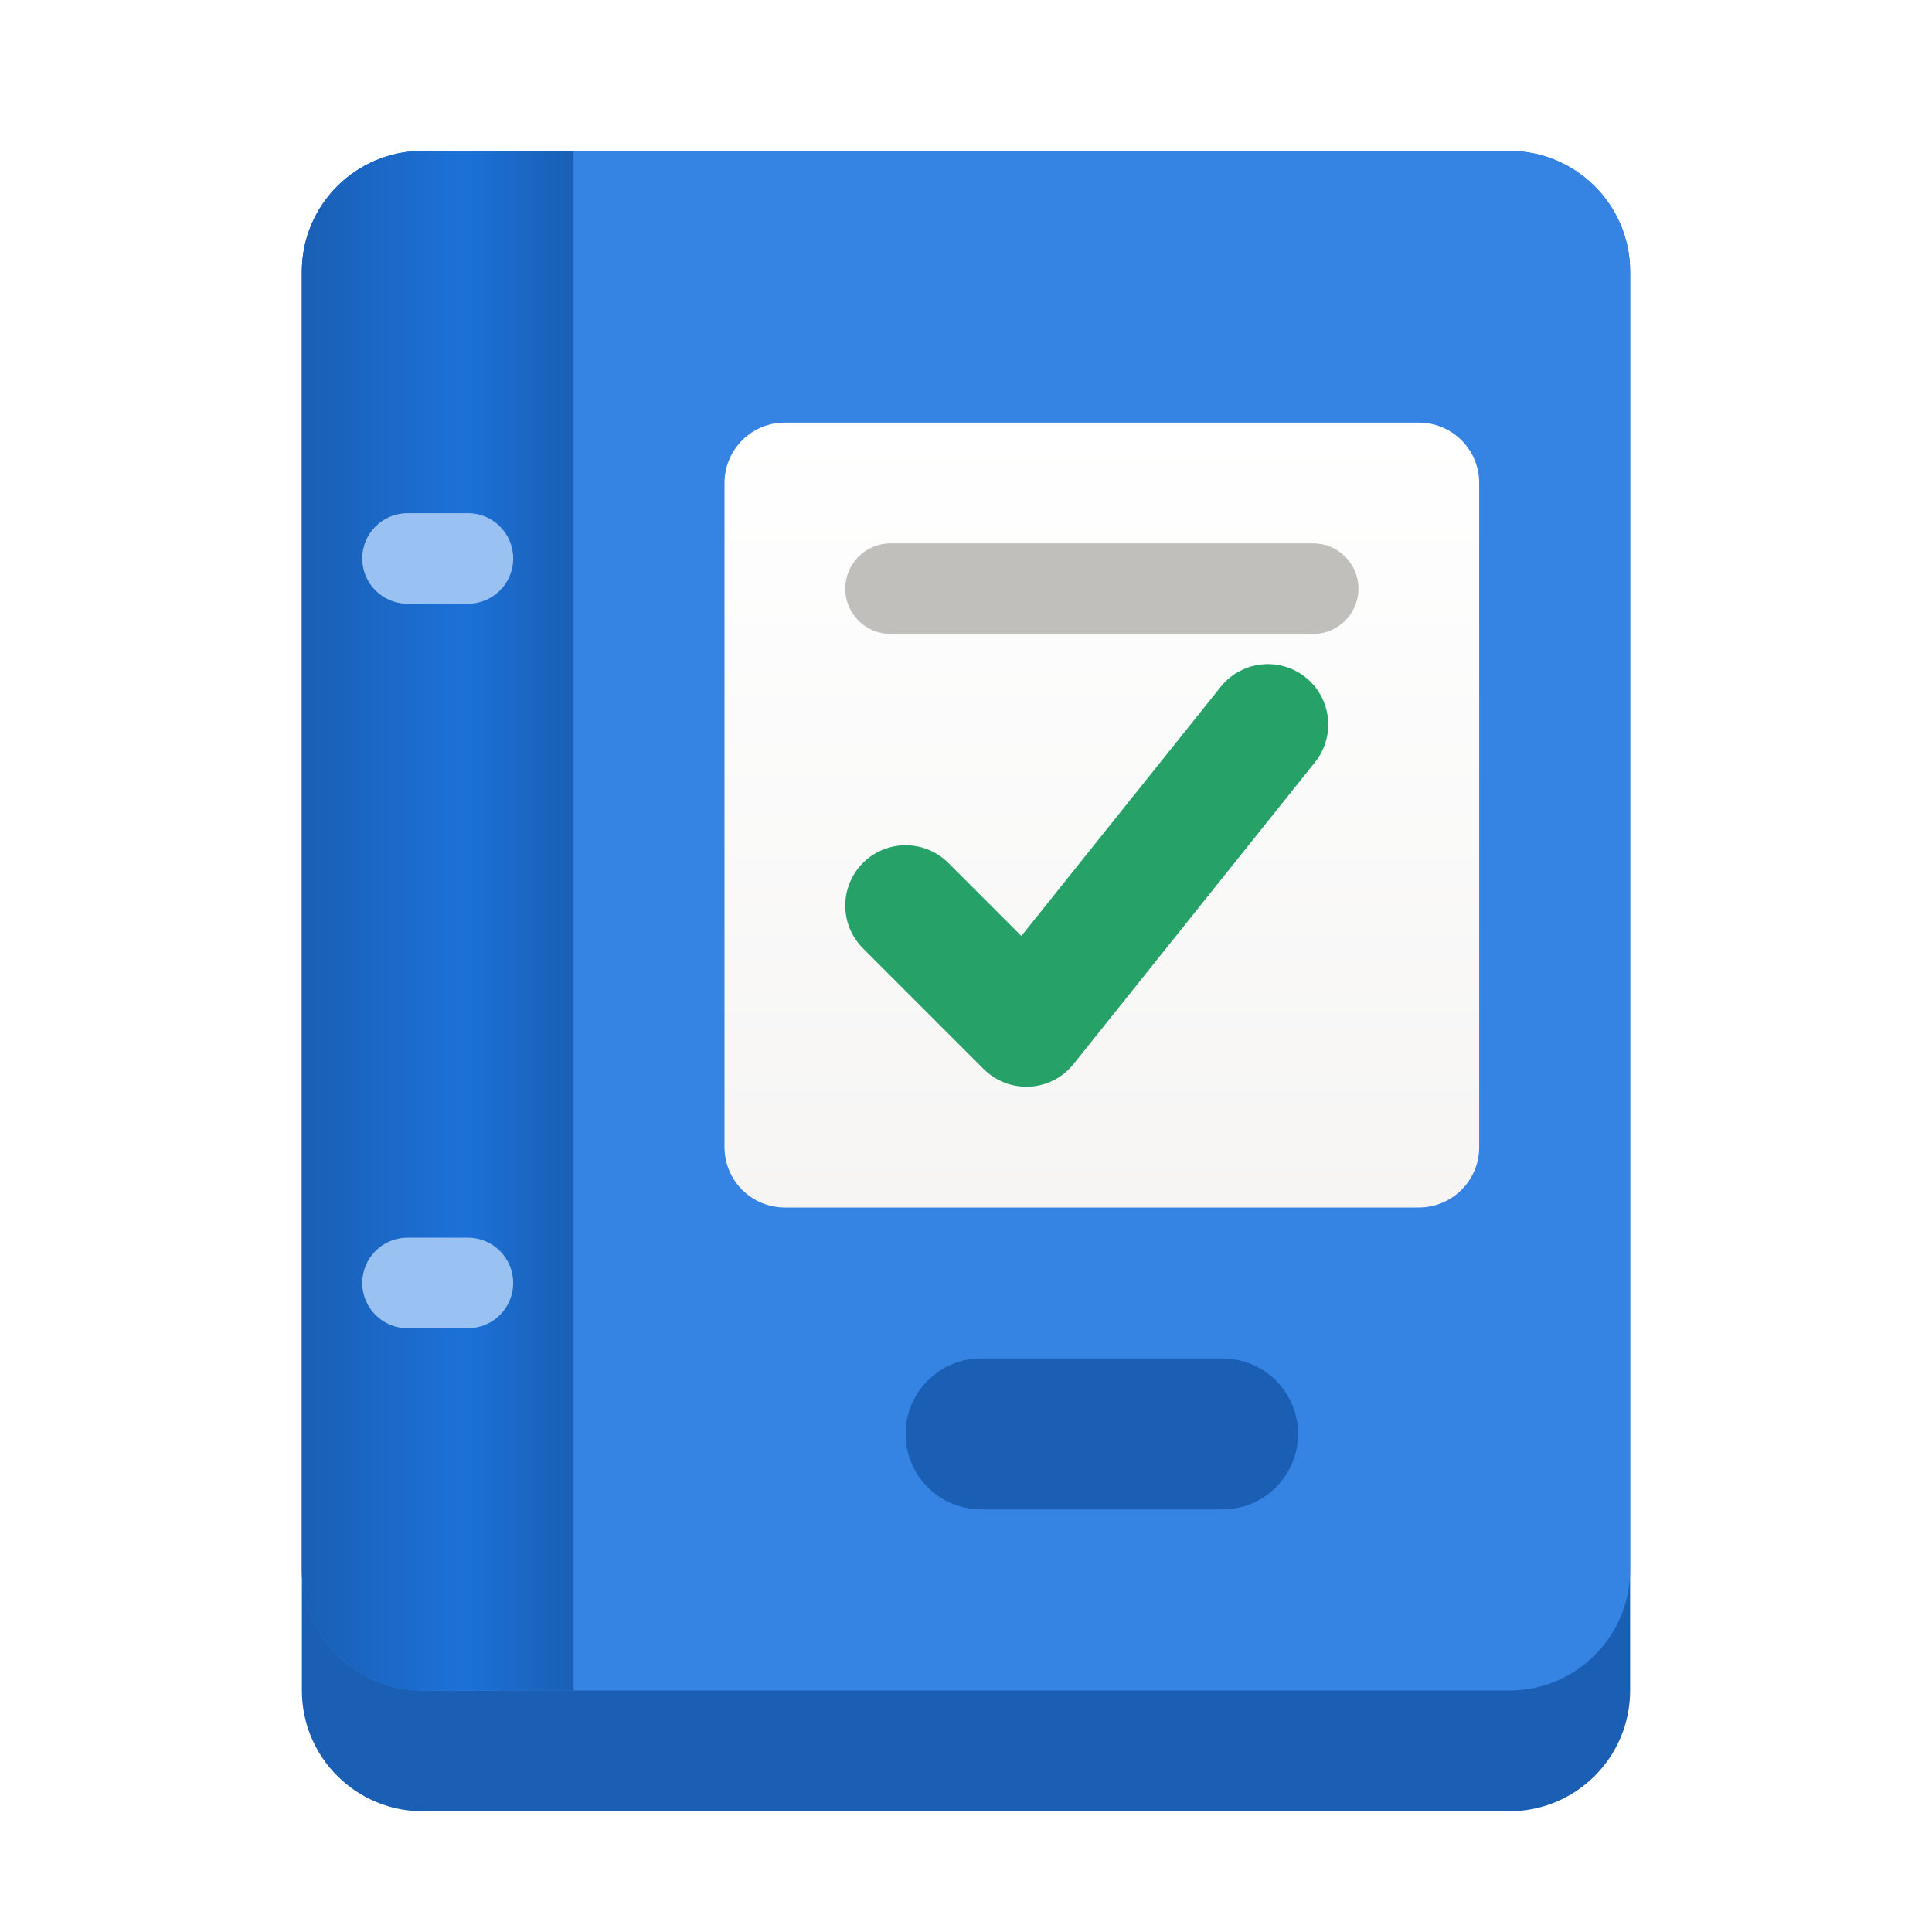
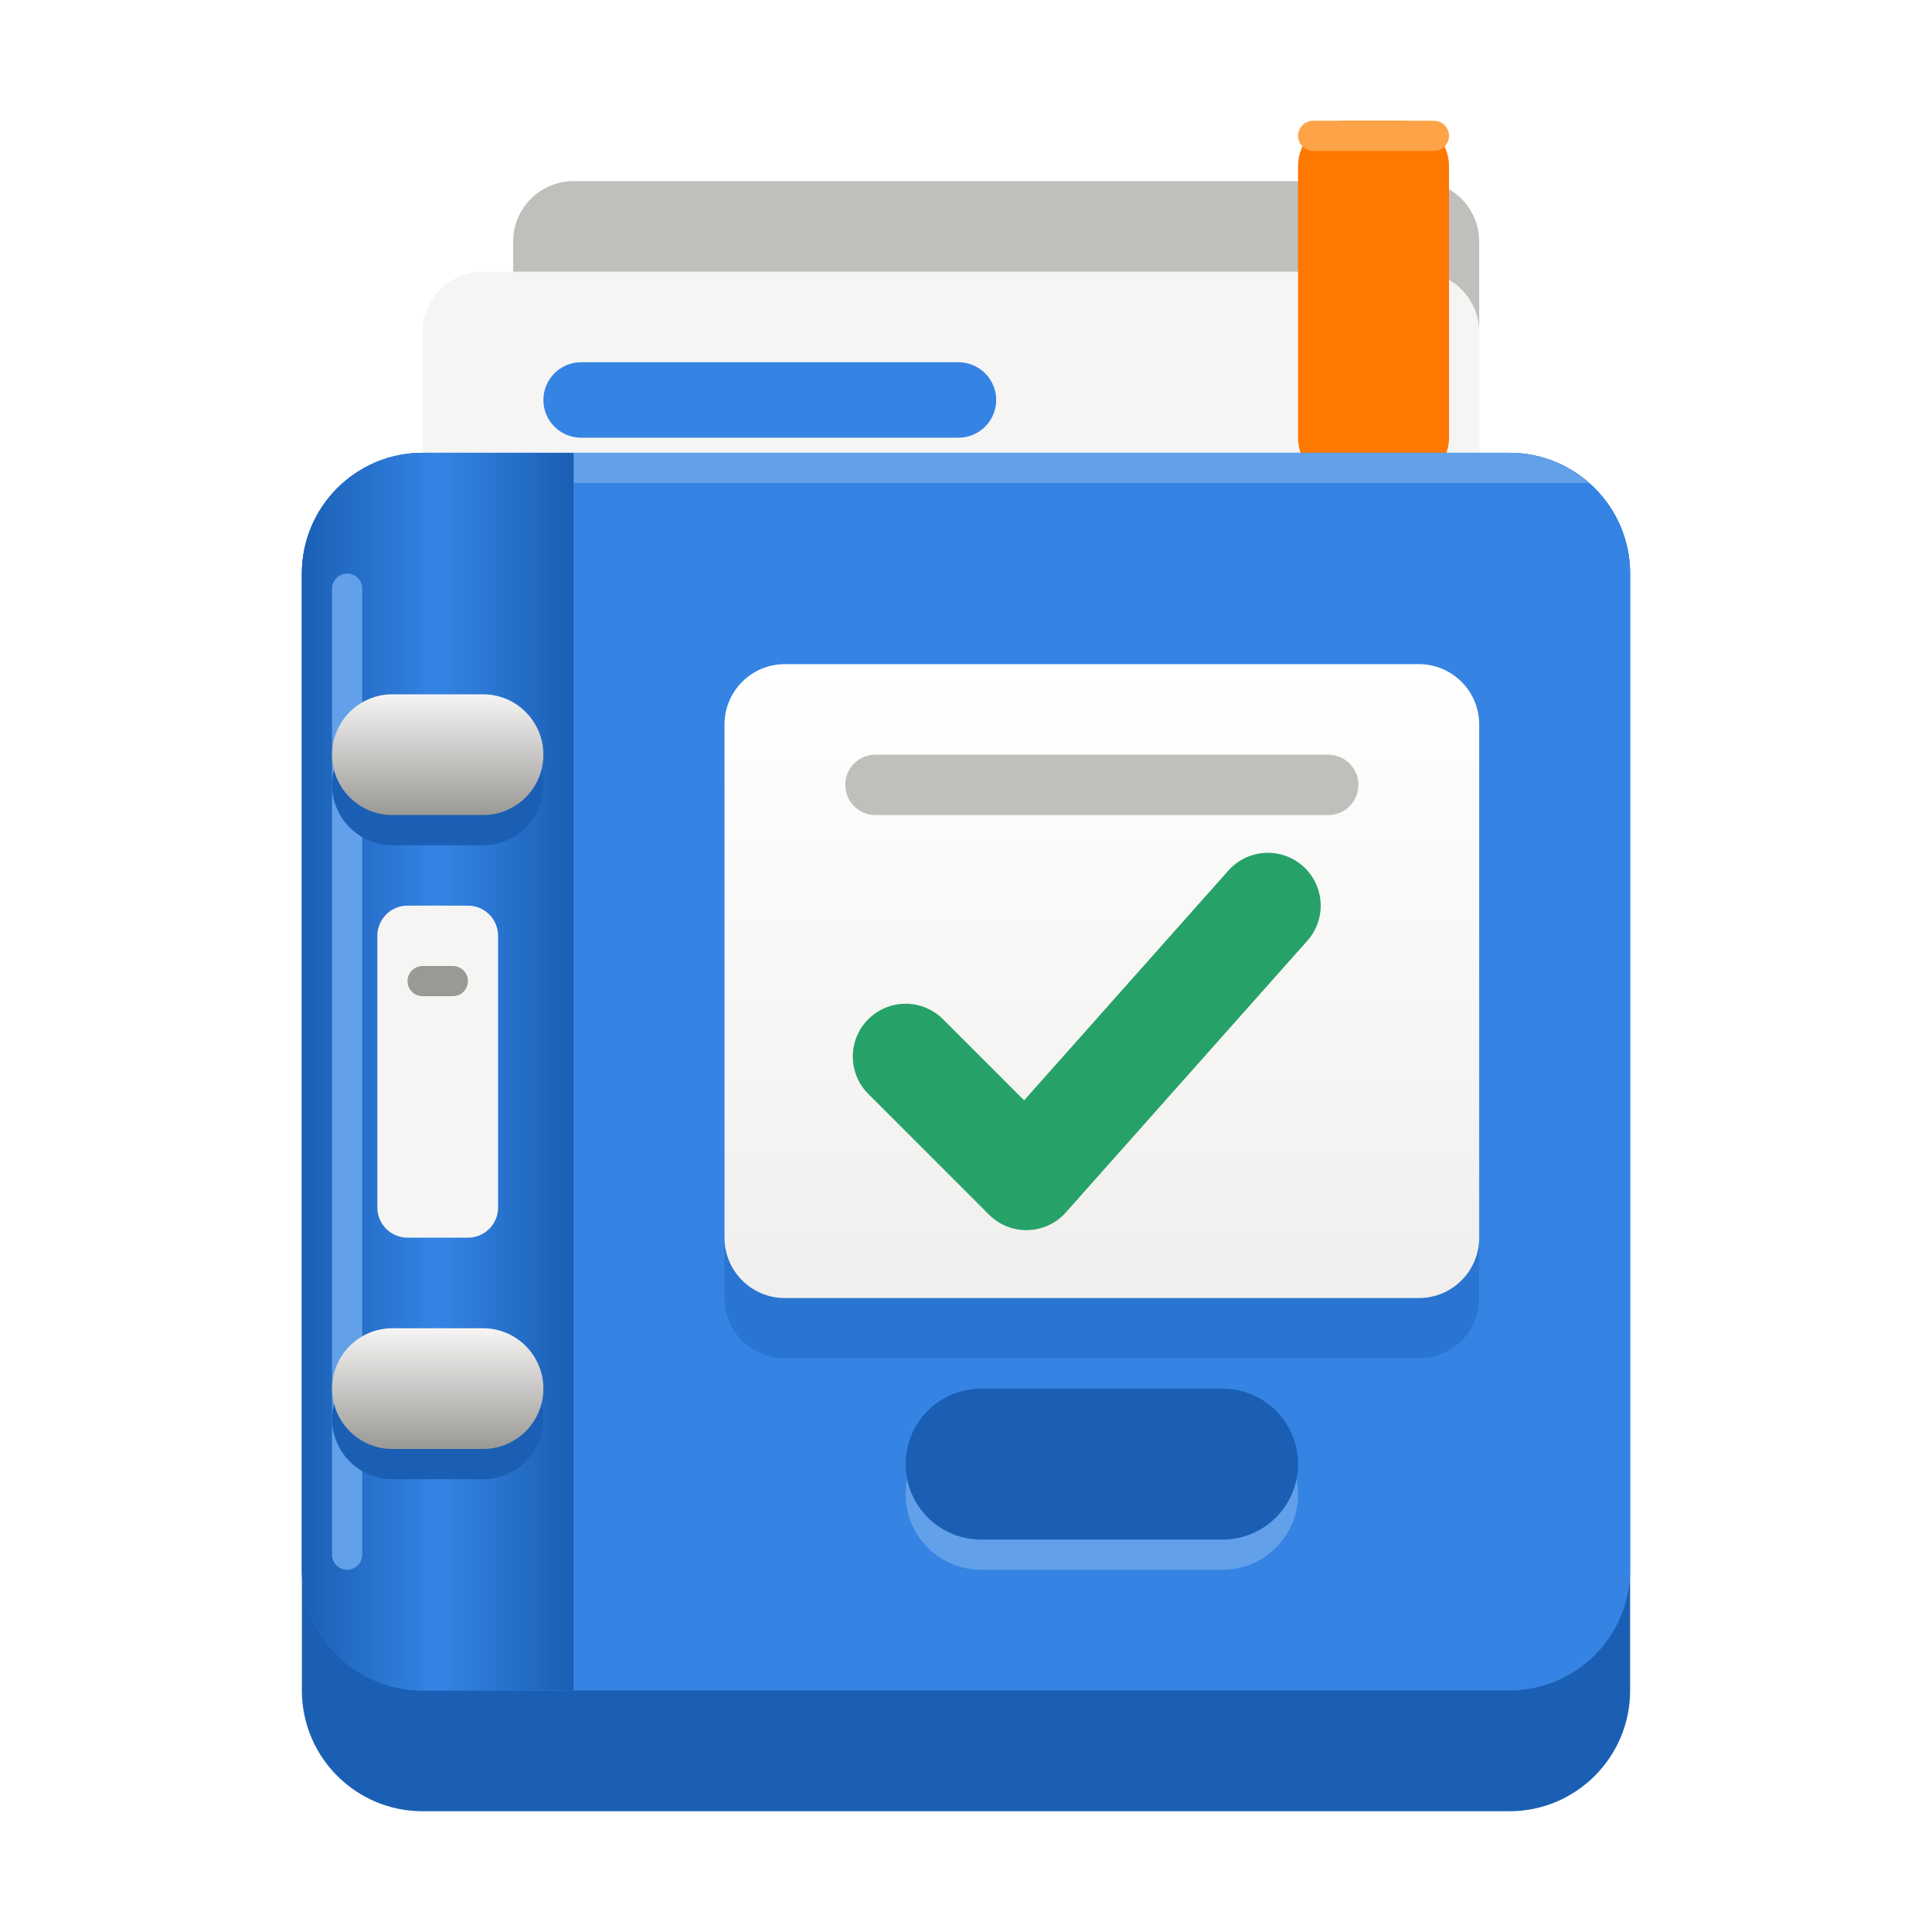
<svg xmlns="http://www.w3.org/2000/svg" width="128" height="128" viewBox="0 0 128 128" version="1.1">
  <defs>
    <linearGradient id="spine" x1="20" y1="0" x2="38" y2="0" gradientUnits="userSpaceOnUse">
      <stop offset="0" stop-color="#1a5fb4" />
-       <stop offset="0.6" stop-color="#1c71d8" />
+       <stop offset="0.5" stop-color="#3584e4" />
      <stop offset="1" stop-color="#1a5fb4" />
    </linearGradient>
-     <linearGradient id="label" x1="0" y1="28" x2="0" y2="80" gradientUnits="userSpaceOnUse">
+     <linearGradient id="ring" x1="0" y1="0" x2="0" y2="1">
+       <stop offset="0" stop-color="#f6f5f4" />
+       <stop offset="1" stop-color="#9a9996" />
+     </linearGradient>
+     <linearGradient id="label" x1="0" y1="0" x2="0" y2="1">
      <stop offset="0" stop-color="#ffffff" />
-       <stop offset="1" stop-color="#f6f5f4" />
+       <stop offset="1" stop-color="#f0efed" />
    </linearGradient>
+     <clipPath id="body-clip">
+       <rect x="20" y="30" width="88" height="82" rx="8" />
+     </clipPath>
  </defs>
-   <rect id="profile" x="20" y="10" width="88" height="110" rx="8" fill="#1a5fb4" />
-   <rect id="body" x="20" y="10" width="88" height="102" rx="8" fill="#3584e4" />
-   <path id="spine-face" d="M38 10 H28 A8 8 0 0 0 20 18 V104 A8 8 0 0 0 28 112 H38 Z" fill="url(#spine)" />
-   <rect id="ring-top" x="24" y="34" width="10" height="6" rx="3" fill="#99c1f1" />
-   <rect id="ring-bottom" x="24" y="82" width="10" height="6" rx="3" fill="#99c1f1" />
-   <rect id="label-field" x="48" y="28" width="50" height="52" rx="4" fill="url(#label)" />
-   <rect id="label-line" x="56" y="36" width="34" height="6" rx="3" fill="#c0bfbc" />
-   <path id="check" d="M60 60 l8 8 l16 -20" fill="none" stroke="#26a269" stroke-width="8" stroke-linecap="round" stroke-linejoin="round" />
-   <rect id="finger-hole" x="60" y="90" width="26" height="10" rx="5" fill="#1a5fb4" />
+   <rect id="sheet-back" x="34" y="12" width="64" height="34" rx="4" fill="#c0bfbc" />
+   <rect id="sheet-front" x="28" y="18" width="70" height="30" rx="4" fill="#f6f5f4" />
+   <rect id="sheet-head" x="36" y="24" width="30" height="5" rx="2.5" fill="#3584e4" />
+   <rect id="sheet-line" x="36" y="33" width="44" height="4" rx="2" fill="#c0bfbc" />
+   <rect id="flag" x="86" y="8" width="10" height="24" rx="3" fill="#ff7800" />
+   <rect id="flag-light" x="86" y="8" width="10" height="2" rx="1" fill="#ffa348" />
+   <rect id="profile" x="20" y="30" width="88" height="90" rx="8" fill="#1a5fb4" />
+   <rect id="body" x="20" y="30" width="88" height="82" rx="8" fill="#3584e4" />
+   <rect id="top-light" x="38" y="30" width="70" height="2" fill="#62a0ea" clip-path="url(#body-clip)" />
+   <path id="spine-face" d="M38 30 H28 A8 8 0 0 0 20 38 V104 A8 8 0 0 0 28 112 H38 Z" fill="url(#spine)" />
+   <rect id="spine-light" x="22" y="38" width="2" height="66" rx="1" fill="#62a0ea" />
+   <rect id="spine-label" x="25" y="60" width="8" height="22" rx="2" fill="#f6f5f4" />
+   <rect id="spine-label-line" x="27" y="64" width="4" height="2" rx="1" fill="#9a9996" />
+   <rect x="22" y="48" width="14" height="8" rx="4" fill="#1a5fb4" />
+   <rect id="ring-top" x="22" y="46" width="14" height="8" rx="4" fill="url(#ring)" />
+   <rect x="22" y="90" width="14" height="8" rx="4" fill="#1a5fb4" />
+   <rect id="ring-bottom" x="22" y="88" width="14" height="8" rx="4" fill="url(#ring)" />
+   <rect x="48" y="46" width="50" height="42" rx="4" fill="#1a5fb4" opacity="0.4" transform="translate(0,2)" />
+   <rect id="label-field" x="48" y="44" width="50" height="42" rx="4" fill="url(#label)" />
+   <rect id="label-line" x="56" y="50" width="34" height="4" rx="2" fill="#c0bfbc" />
+   <path id="check" d="M60 70 l8 8 l16 -18" fill="none" stroke="#26a269" stroke-width="7" stroke-linecap="round" stroke-linejoin="round" />
+   <rect id="finger-lip" x="60" y="94" width="26" height="10" rx="5" fill="#62a0ea" />
+   <rect id="finger-hole" x="60" y="92" width="26" height="10" rx="5" fill="#1a5fb4" />
</svg>
